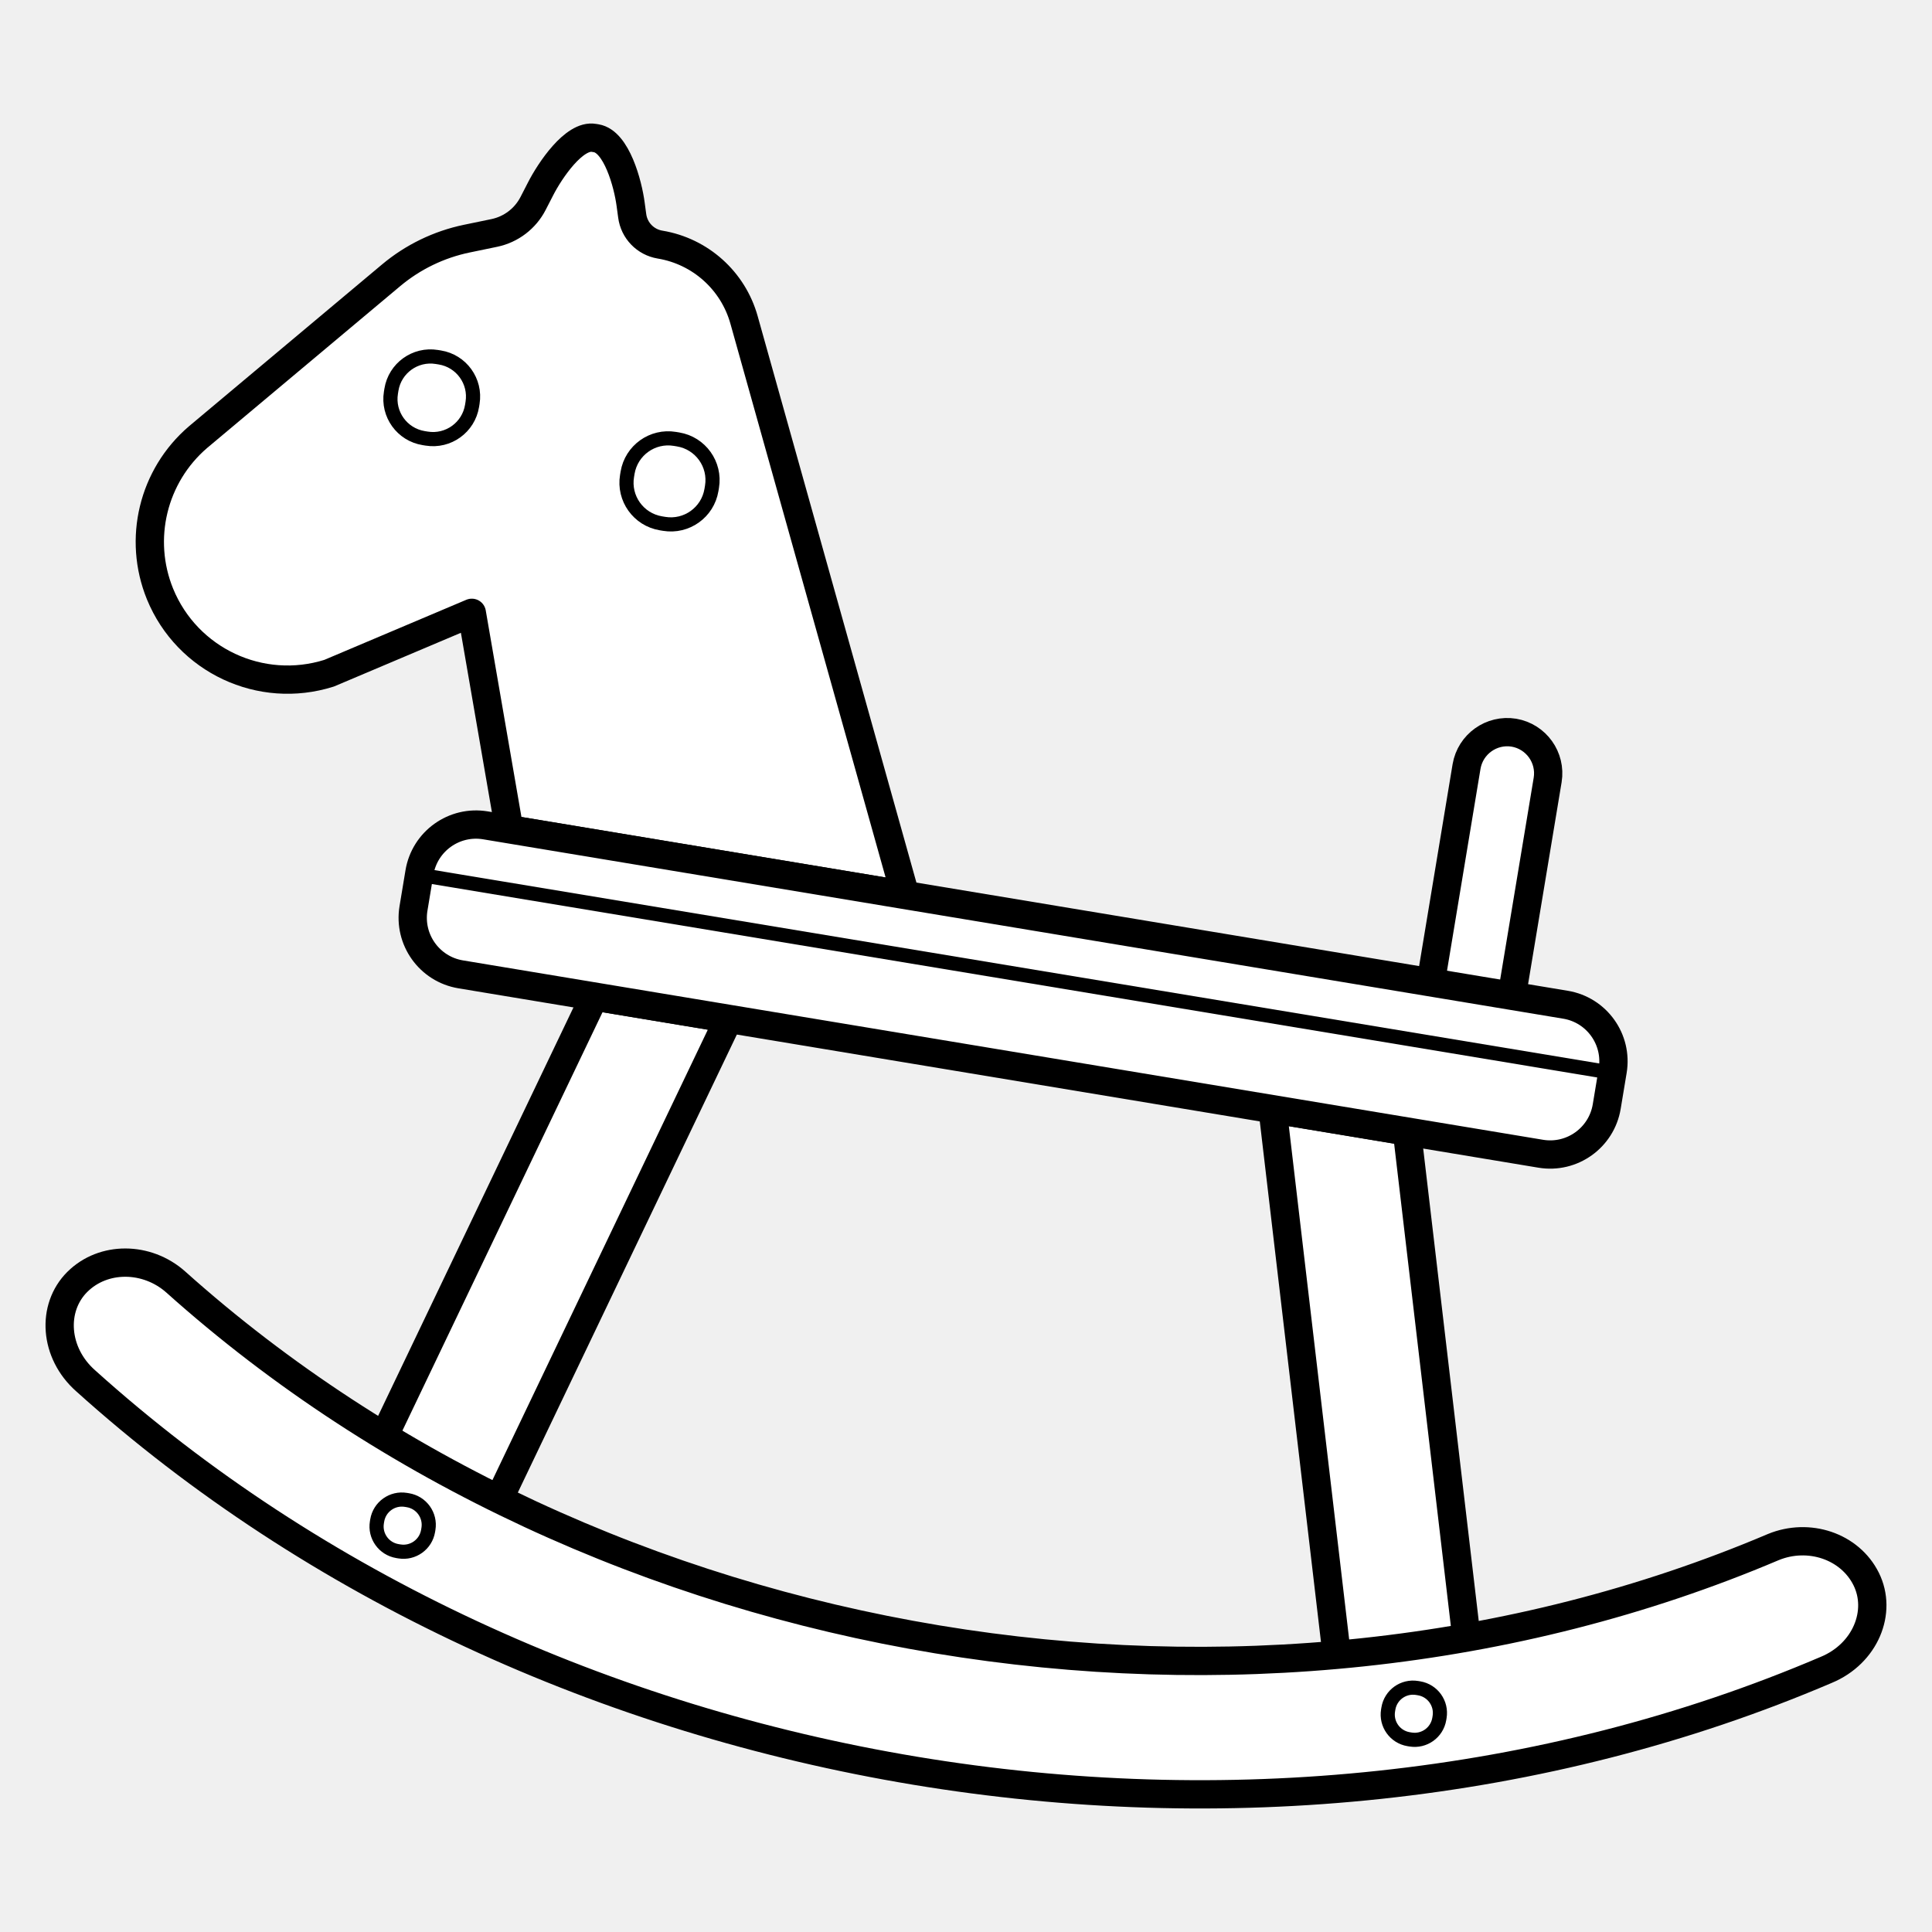
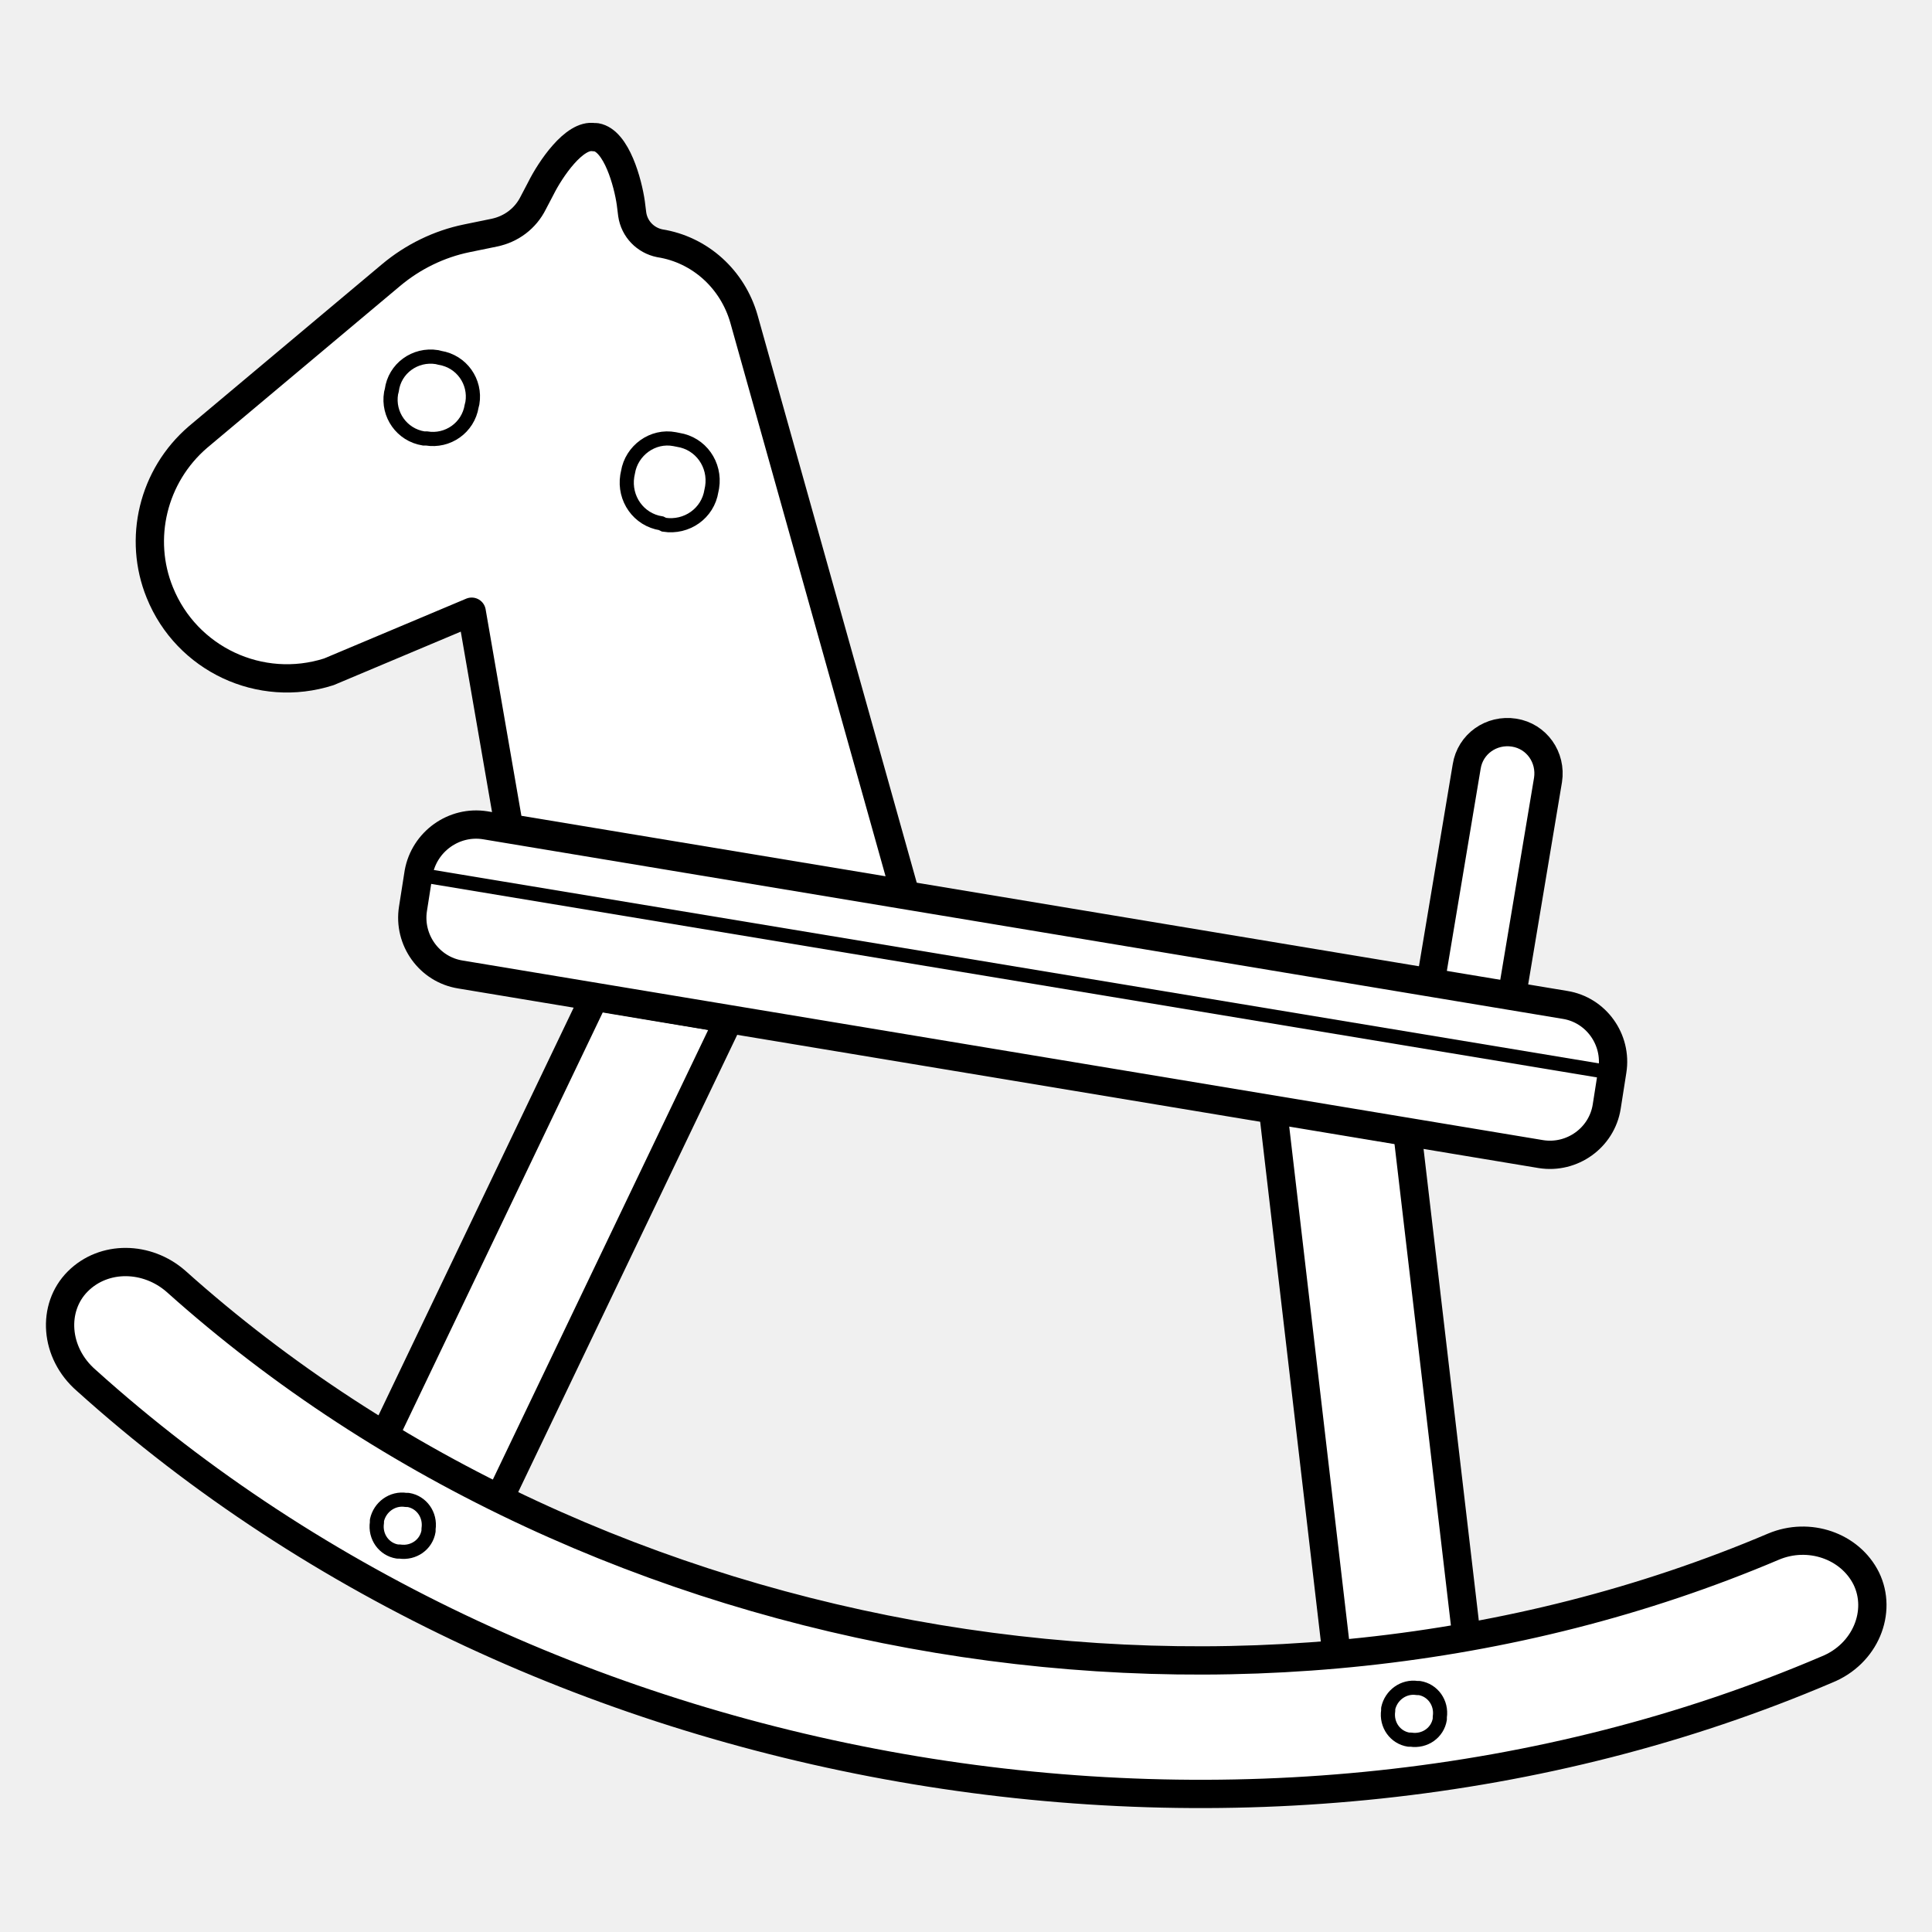
- <svg xmlns="http://www.w3.org/2000/svg" viewBox="0 0 273.21 273.21">
-   <defs>
-     <style>
-       .cls-1, .cls-2 {
-         fill: #fff;
-       }
- 
-       .cls-1, .cls-3, .cls-4, .cls-5 {
-         stroke: #000;
-       }
- 
-       .cls-1, .cls-3, .cls-5 {
-         stroke-linecap: round;
-         stroke-linejoin: round;
-       }
- 
-       .cls-1, .cls-3 {
-         stroke-width: 4px;
-       }
- 
-       .cls-3, .cls-4, .cls-5 {
-         fill: none;
-       }
- 
-       .cls-4 {
-         stroke-miterlimit: 10;
-       }
- 
-       .cls-4, .cls-5 {
-         stroke-width: 2px;
-       }
-     </style>
-   </defs>
+ <svg xmlns="http://www.w3.org/2000/svg" version="1.1" id="Layer_1" x="0px" y="0px" viewBox="0 0 273.2 273.2" style="enable-background:new 0 0 273.2 273.2;" xml:space="preserve">
+   <style type="text/css">
+ 	.st0{fill:#FFFFFF;stroke:#000000;stroke-width:4;stroke-linecap:round;stroke-linejoin:round;}
+ 	.st1{fill:#FFFFFF;}
+ 	.st2{fill:none;stroke:#000000;stroke-width:4;stroke-linecap:round;stroke-linejoin:round;}
+ 	.st3{fill:none;stroke:#000000;stroke-width:2.006;stroke-miterlimit:10.028;}
+ 	.st4{fill:none;stroke:#000000;stroke-width:2;stroke-miterlimit:10;}
+ 	.st5{fill:none;stroke:#000000;stroke-width:2;stroke-linecap:round;stroke-linejoin:round;}
+ 	.st6{display:none;fill:#4899C3;stroke:#392726;stroke-miterlimit:10;}
+ </style>
  <g id="OGGETTI-GRANDI">
    <g id="Dondolo">
      <g>
-         <polyline class="cls-1" points="70.1 212.97 103.05 144.07 84.05 140.92 53.7 204.38" />
-         <polyline class="cls-1" points="188.82 232.22 179.96 156.84 198.96 160 207.19 230" />
+         <polyline class="st0" points="70.1,213 103.1,144.1 84.1,140.9 53.7,204.4    " />
+         <polyline class="st0" points="188.8,232.2 180,156.8 199,160 207.2,230    " />
      </g>
      <g>
-         <path class="cls-2" d="M258.26,236.14c-80.1,34.24-181.4,17.43-246.14-40.87-4.47-3.94-4.88-10.32-1.18-14h0c3.69-3.66,9.83-3.59,13.89,0C84.52,234.75,177,250.1,250.76,218.78c5-2.06,10.82-.15,13.14,4.51h0C266.21,227.94,263.78,233.85,258.26,236.14Z" />
-         <path class="cls-3" d="M258.26,236.14c-80.1,34.24-181.4,17.43-246.14-40.87-4.47-3.94-4.88-10.32-1.18-14h0c3.69-3.66,9.83-3.59,13.89,0C84.52,234.75,177,250.1,250.76,218.78c5-2.06,10.82-.15,13.14,4.51h0C266.21,227.94,263.78,233.85,258.26,236.14Z" />
+         <path class="st1" d="M258.3,236.1c-80.1,34.2-181.4,17.4-246.1-40.9c-4.5-3.9-4.9-10.3-1.2-14l0,0c3.7-3.7,9.8-3.6,13.9,0     c59.7,53.5,152.2,68.8,225.9,37.5c5-2.1,10.8-0.1,13.1,4.5l0,0C266.2,227.9,263.8,233.9,258.3,236.1z" />
+         <path class="st2" d="M258.3,236.1c-80.1,34.2-181.4,17.4-246.1-40.9c-4.5-3.9-4.9-10.3-1.2-14l0,0c3.7-3.7,9.8-3.6,13.9,0     c59.7,53.5,152.2,68.8,225.9,37.5c5-2.1,10.8-0.1,13.1,4.5l0,0C266.2,227.9,263.8,233.9,258.3,236.1z" />
      </g>
-       <path class="cls-1" d="M28,61.82,55.31,38.93A24.38,24.38,0,0,1,66,33.75l3.91-.81a8,8,0,0,0,5.47-4.16l1.08-2.1C77.77,24.12,81.2,19,84,19.5l.31.05c2.88.47,4.49,6.45,4.87,9.34l.22,1.62a4.75,4.75,0,0,0,3.94,4.08h0a14.85,14.85,0,0,1,11.88,10.66l22.79,81.32-56-9.3L66.72,86.66,46.54,95.2A19.49,19.49,0,0,1,22.63,84h0A19.52,19.52,0,0,1,28,61.82Z" />
-       <rect class="cls-4" x="54.83" y="50.49" width="11.59" height="11.59" rx="5.58" transform="matrix(0.99, 0.16, -0.16, 0.99, 10.04, -9.17)" />
-       <path class="cls-1" d="M202.33,138.9l5.06-30.51a5.84,5.84,0,0,1,6.69-4.78h0a5.83,5.83,0,0,1,4.78,6.68l-5.07,30.52" />
-       <rect class="cls-4" x="88.63" y="62.02" width="12.1" height="12.1" rx="5.82" transform="translate(12.43 -14.59) rotate(9.43)" />
-       <rect class="cls-1" x="57.75" y="129.24" width="171.05" height="21.36" rx="8.11" transform="translate(24.85 -21.57) rotate(9.43)" />
-       <line class="cls-5" x1="59.27" y1="123.7" x2="228.01" y2="151.71" />
-       <rect class="cls-5" x="53.29" y="212.08" width="7.34" height="7.34" rx="3.53" transform="translate(36.1 -6.42) rotate(9.43)" />
-       <rect class="cls-5" x="196.28" y="238.66" width="7.34" height="7.34" rx="3.53" transform="translate(42.39 -29.47) rotate(9.43)" />
+       <path class="st0" d="M28,61.8l27.3-22.9c3.1-2.6,6.8-4.4,10.7-5.2l3.9-0.8c2.4-0.5,4.4-2,5.5-4.2l1.1-2.1c1.3-2.6,4.7-7.7,7.5-7.2    l0.3,0c2.9,0.5,4.5,6.5,4.9,9.3l0.2,1.6c0.3,2.1,1.9,3.7,3.9,4.1l0,0c5.7,0.9,10.3,5.1,11.9,10.7l22.8,81.3l-56-9.3l-5.3-30.6    l-20.2,8.5c-9.7,3.1-20.1-1.8-23.9-11.2l0,0C19.5,76.2,21.6,67.3,28,61.8z" />
+       <path class="st3" d="M61.8,50.5l0.4,0.1c3.1,0.5,5.1,3.4,4.6,6.4l-0.1,0.4c-0.5,3.1-3.4,5.1-6.4,4.6L59.9,62    c-3.1-0.5-5.1-3.4-4.6-6.4l0.1-0.4C55.8,52.1,58.7,50,61.8,50.5z" />
+       <path class="st0" d="M202.3,138.9l5.1-30.5c0.5-3.2,3.5-5.3,6.7-4.8l0,0c3.2,0.5,5.3,3.5,4.8,6.7l-5.1,30.5" />
+       <path class="st4" d="M95.4,62.1l0.5,0.1c3.2,0.5,5.3,3.5,4.8,6.7l-0.1,0.5c-0.5,3.2-3.5,5.3-6.7,4.8L93.5,74    c-3.2-0.5-5.3-3.5-4.8-6.7l0.1-0.5C89.3,63.7,92.3,61.5,95.4,62.1z" />
+       <path class="st0" d="M68.6,116.7l152.7,25.4c4.4,0.7,7.4,4.9,6.7,9.3l-0.8,5.1c-0.7,4.4-4.9,7.4-9.3,6.7L65.1,137.8    c-4.4-0.7-7.4-4.9-6.7-9.3l0.8-5.1C60,119,64.2,116,68.6,116.7z" />
+       <line class="st5" x1="59.3" y1="123.7" x2="228" y2="151.7" />
+       <path class="st5" d="M57.4,212.1l0.3,0c1.9,0.3,3.2,2.1,2.9,4.1l0,0.3c-0.3,1.9-2.1,3.2-4.1,2.9l-0.3,0c-1.9-0.3-3.2-2.1-2.9-4.1    l0-0.3C53.7,213.1,55.5,211.8,57.4,212.1z" />
+       <path class="st5" d="M200.4,238.7l0.3,0c1.9,0.3,3.2,2.1,2.9,4.1l0,0.3c-0.3,1.9-2.1,3.2-4.1,2.9l-0.3,0c-1.9-0.3-3.2-2.1-2.9-4.1    l0-0.3C196.7,239.7,198.5,238.4,200.4,238.7z" />
    </g>
  </g>
+   <path class="st6" d="M263.9,223.3c-2.3-4.7-8.1-6.6-13.1-4.5C194,242.9,126.1,239.3,70.6,212l32.5-67.9l76.9,12.8l8.9,75.4l18.4-2.2  l-8.2-70l18.9,3.1c4.4,0.7,8.6-2.3,9.3-6.7l0.8-5.1c0.7-4.4-2.3-8.6-6.7-9.3l-7.1-1.2l4.6-27.7c0.5-3.2-1.6-6.1-4.8-6.7  c-3.2-0.5-6.1,1.6-6.7,4.8l-4.6,27.7l-74.4-12.3l-23.2-81.4c-1.6-5.6-6.2-9.7-11.9-10.7c-2.1-0.3-3.7-2-3.9-4.1l-0.2-1.6  c-0.4-2.9-2-8.9-4.9-9.3l-0.3,0c-2.8-0.5-6.2,4.6-7.5,7.2l-1.1,2.1c-1.1,2.1-3.1,3.7-5.5,4.2L66,33.8c-3.9,0.8-7.6,2.6-10.7,5.2  L28,61.8c-6.4,5.5-8.5,14.4-5.4,22.2c3.8,9.4,14.2,14.3,23.9,11.2l20.2-8.5l5.3,30.6l-3.4-0.6c-4.4-0.7-8.6,2.3-9.3,6.7l-0.8,5.1  c-0.7,4.4,2.3,8.6,6.7,9.3l18.9,3.1l-29.7,62.2c-10.5-6.4-20.4-13.6-29.5-21.8c-4.1-3.6-10.2-3.7-13.9,0c-3.7,3.7-3.3,10.1,1.2,14  c64.7,58.3,166,75.1,246.1,40.9C263.8,233.9,266.2,227.9,263.9,223.3z" />
</svg>
